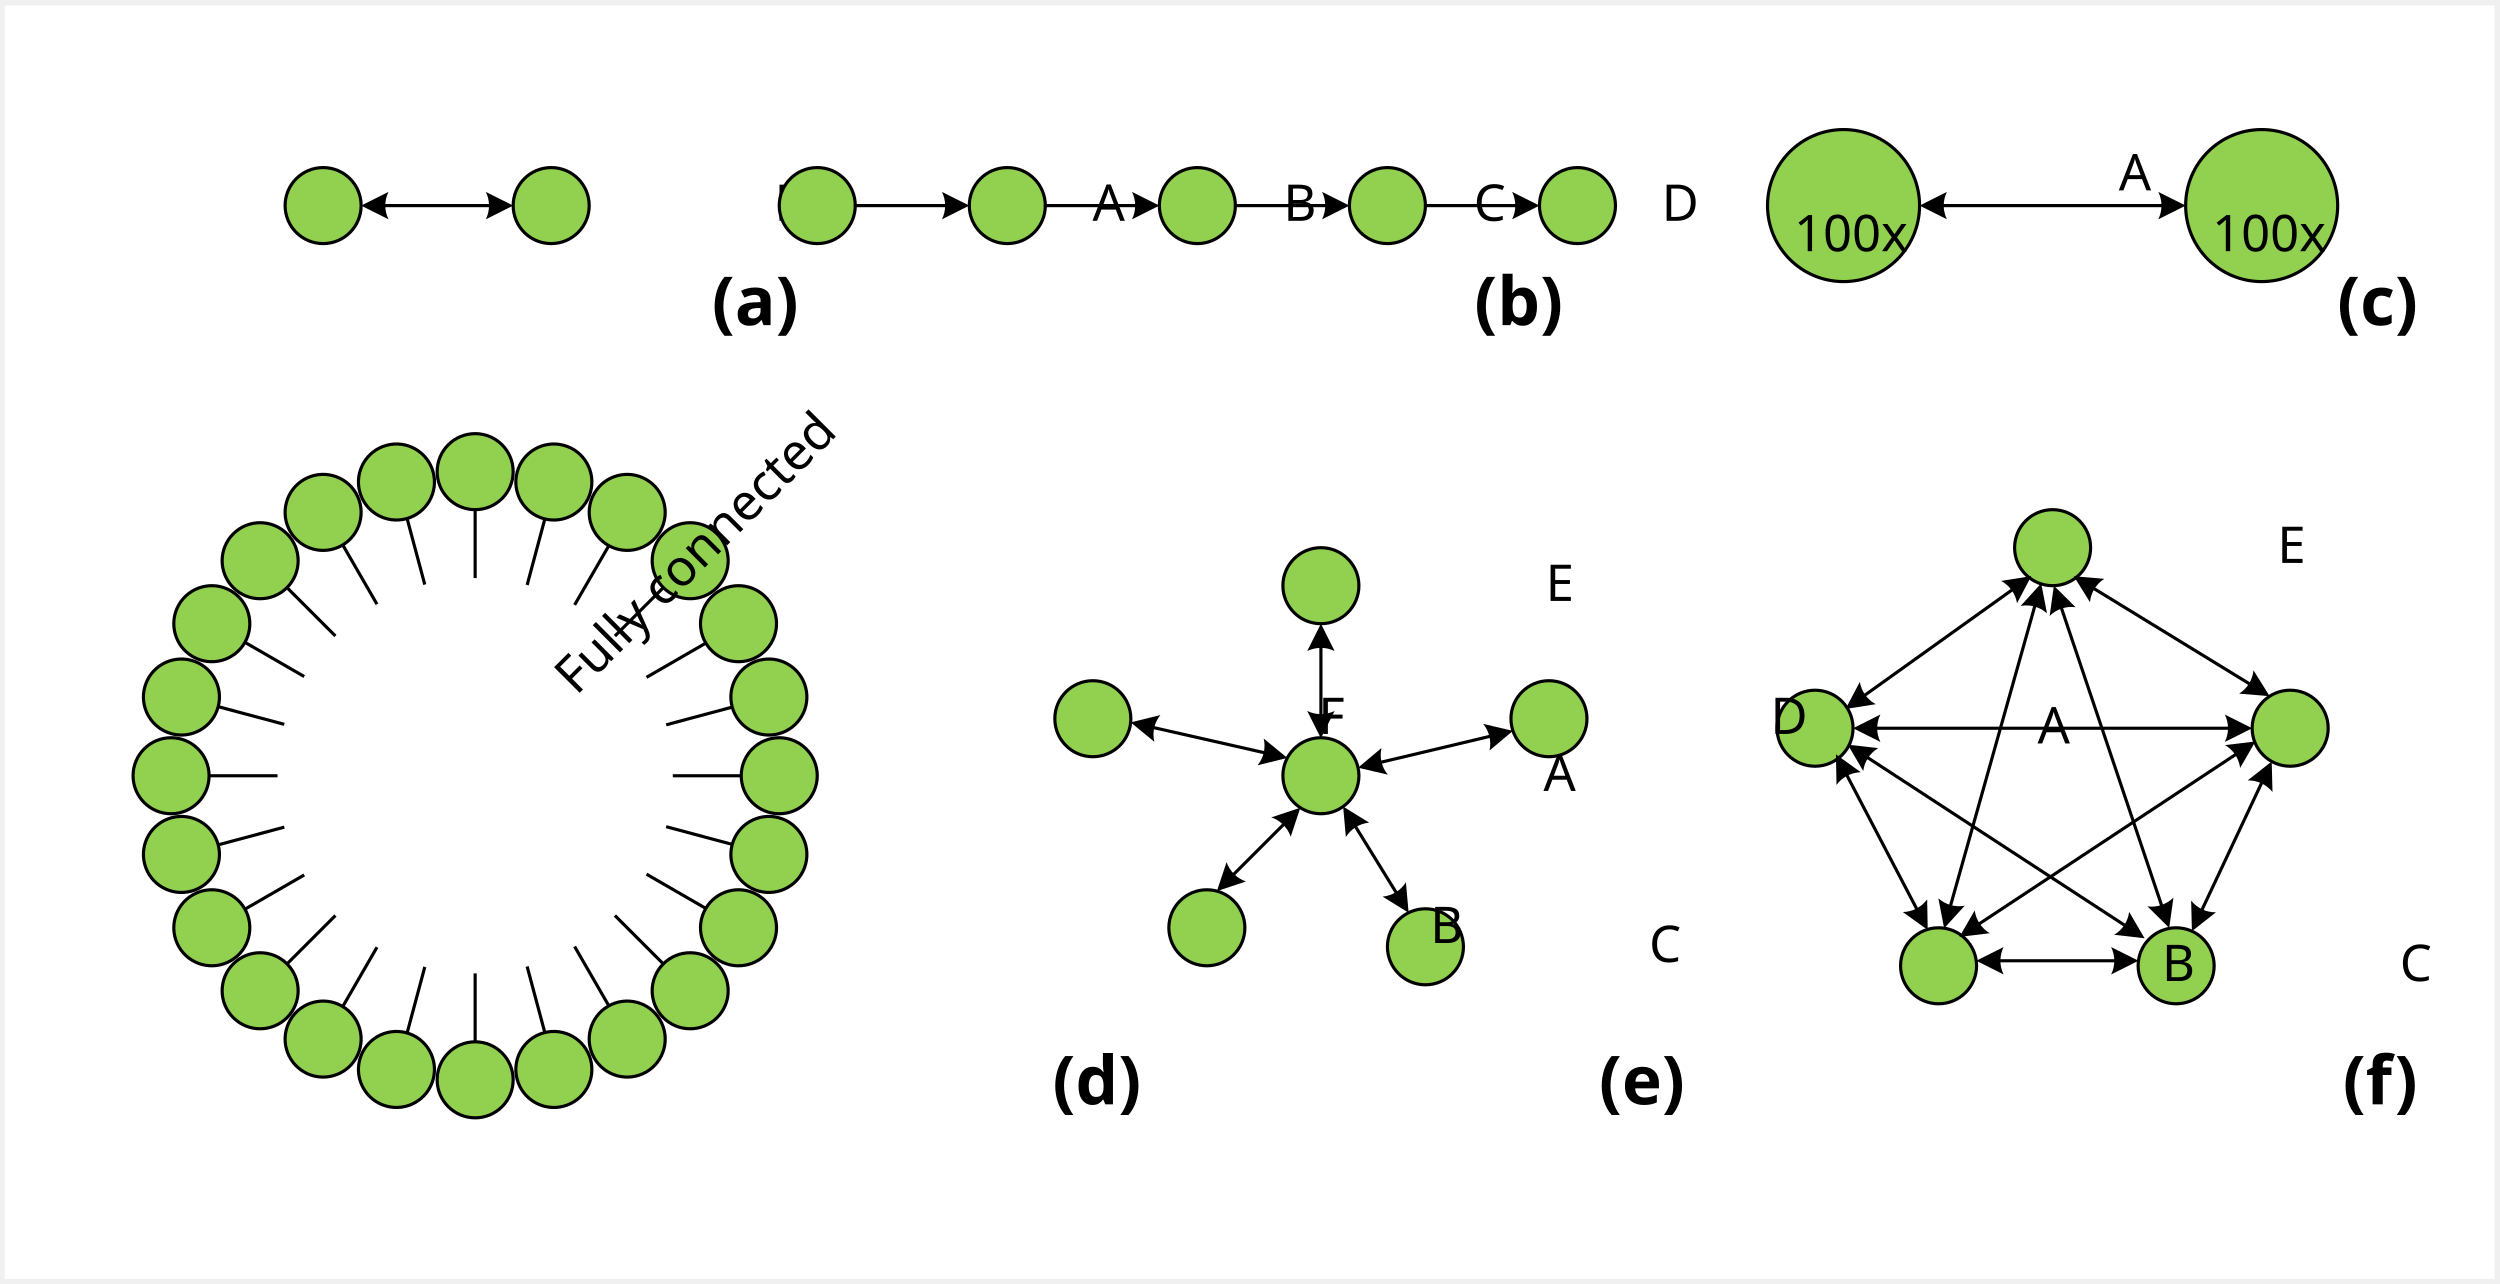
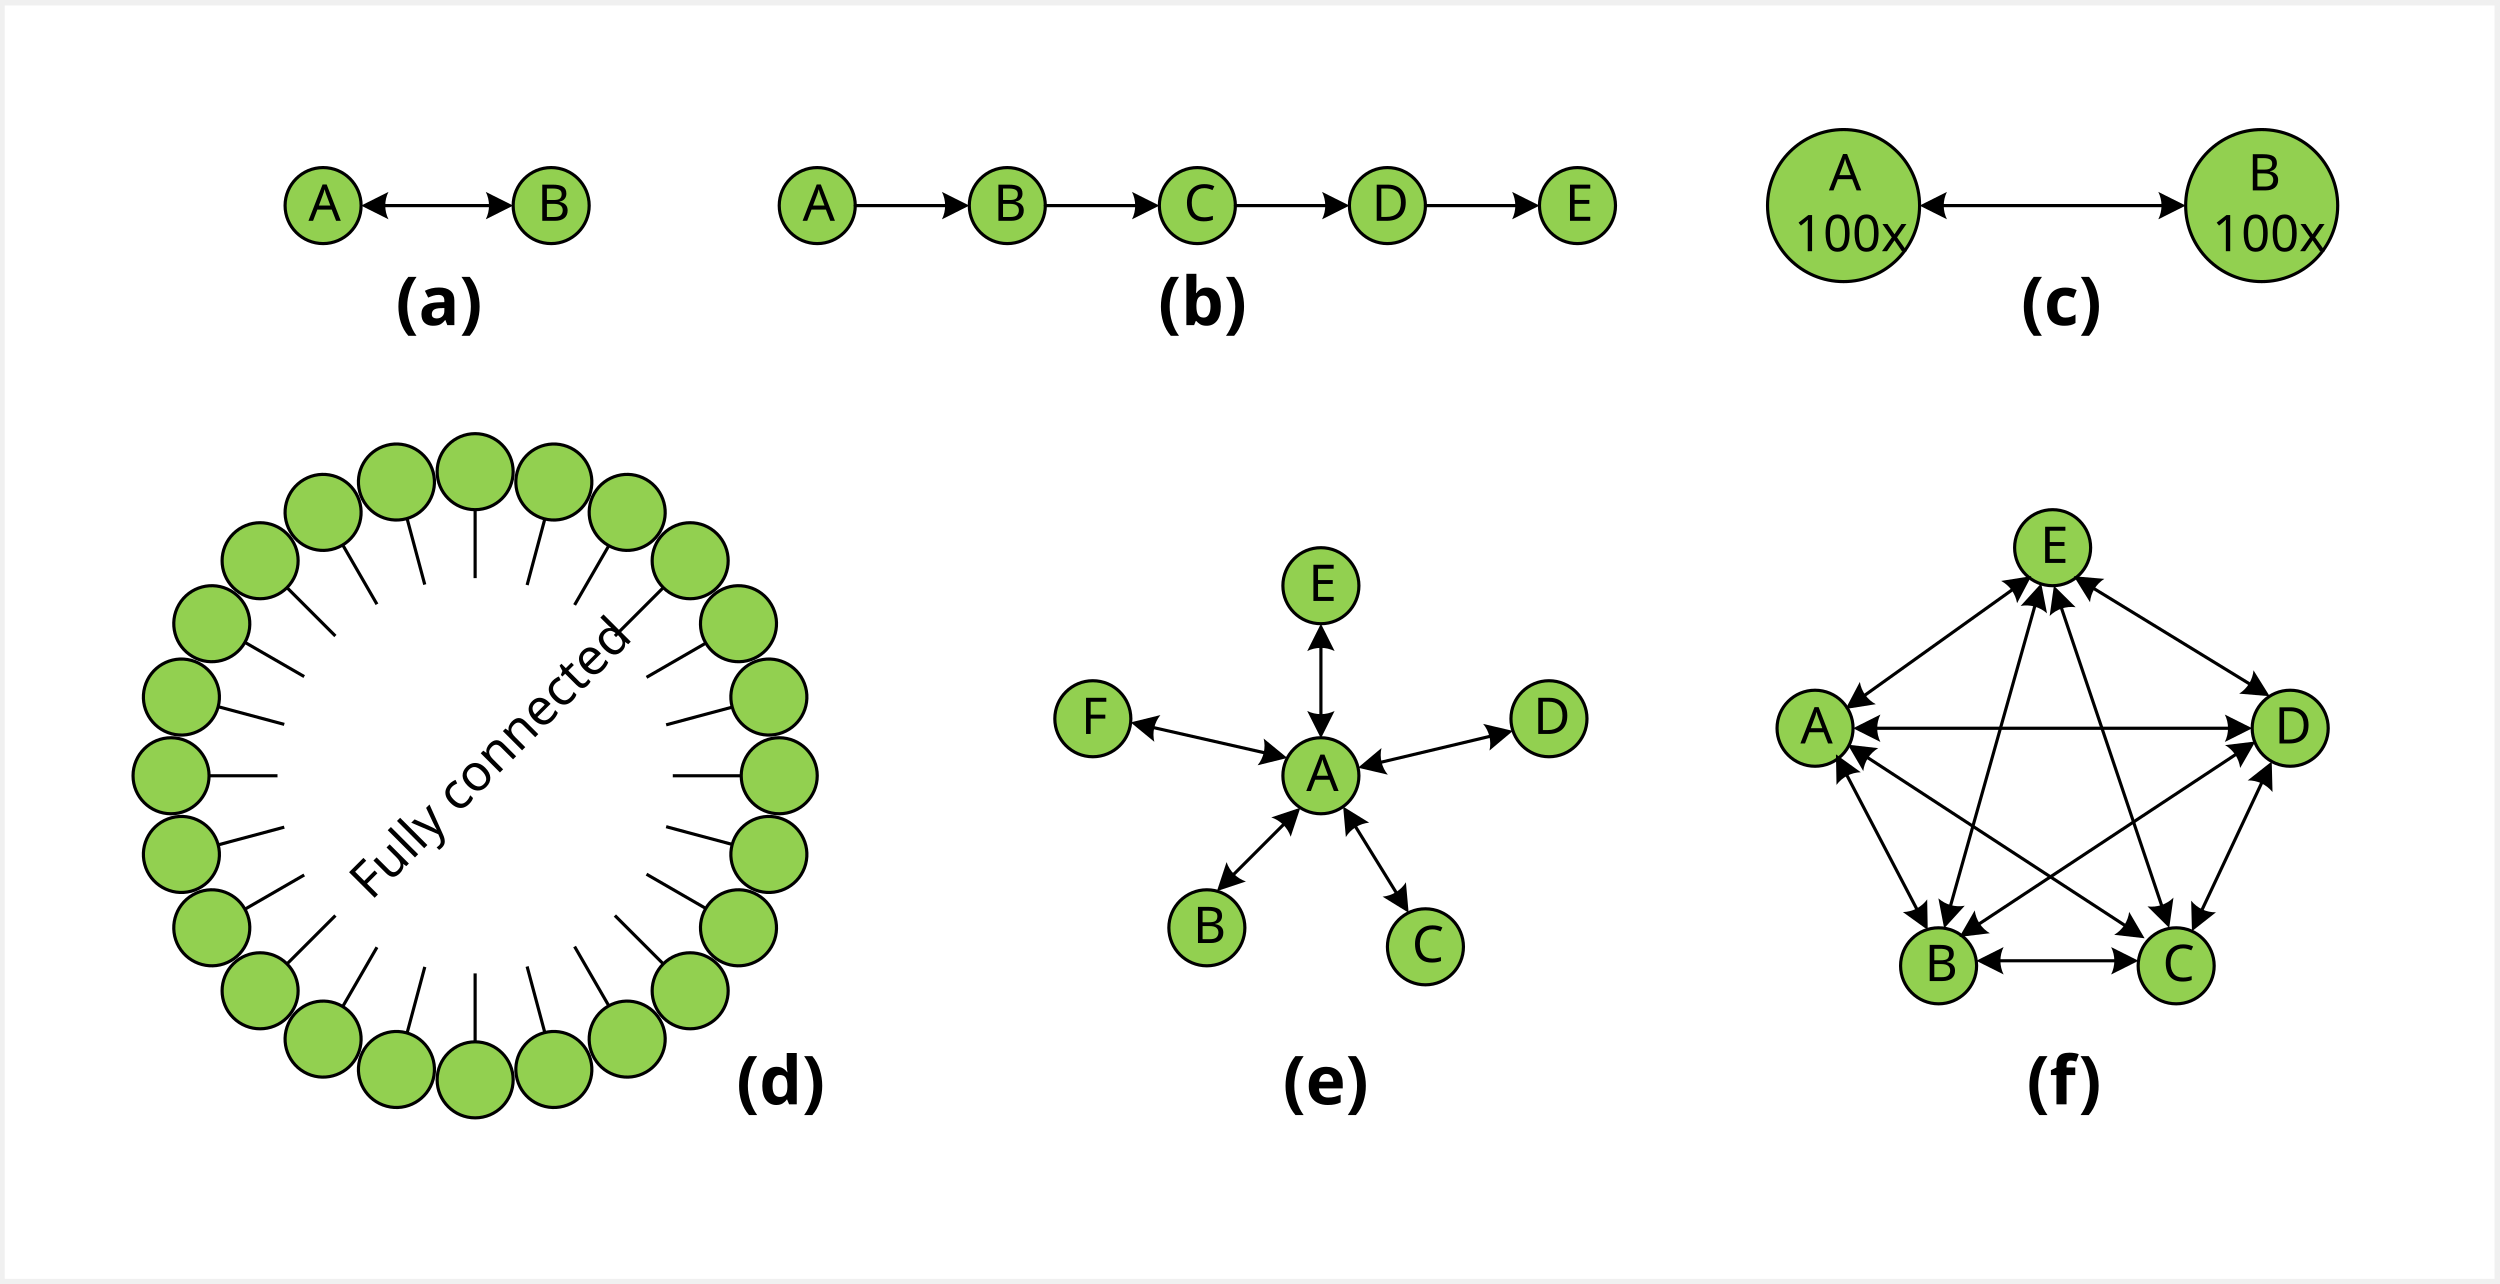
- <svg xmlns="http://www.w3.org/2000/svg" xmlns:ns1="http://schemas.microsoft.com/visio/2003/SVGExtensions/" xmlns:xlink="http://www.w3.org/1999/xlink" width="8.221in" height="4.221in" viewBox="0 0 591.926 303.926" xml:space="preserve" color-interpolation-filters="sRGB" class="st11">
-   <ns1:documentProperties ns1:langID="1033" ns1:viewMarkup="false">
-     <ns1:userDefs>
-       <ns1:ud ns1:nameU="msvNoAutoConnect" ns1:val="VT0(1):26" />
-     </ns1:userDefs>
-   </ns1:documentProperties>
-   <style type="text/css">
- 	
- 		.st1 {fill:#ffffff;stroke:none;stroke-linecap:round;stroke-linejoin:round;stroke-width:0.75}
- 		.st2 {fill:#92d050;stroke:#000000;stroke-linecap:round;stroke-linejoin:round;stroke-width:0.75}
- 		.st3 {fill:#000000;font-family:Calibri;font-size:1em}
- 		.st4 {marker-end:url(#mrkr5-26);marker-start:url(#mrkr5-24);stroke:#000000;stroke-linecap:round;stroke-linejoin:round;stroke-width:0.75}
- 		.st5 {fill:#000000;fill-opacity:1;stroke:#000000;stroke-opacity:1;stroke-width:0.229}
- 		.st6 {stroke:#000000;stroke-linecap:round;stroke-linejoin:round;stroke-width:0.75}
- 		.st7 {fill:none;stroke:none;stroke-linecap:round;stroke-linejoin:round;stroke-width:0.75}
- 		.st8 {marker-end:url(#mrkr5-26);stroke:#000000;stroke-linecap:round;stroke-linejoin:round;stroke-width:0.75}
- 		.st9 {font-size:1em}
- 		.st10 {fill:#000000;font-family:Calibri;font-size:1.333em;font-weight:bold}
- 		.st11 {fill:none;fill-rule:evenodd;font-size:12px;overflow:visible;stroke-linecap:square;stroke-miterlimit:3}
- 	
- 	</style>
+ <svg xmlns="http://www.w3.org/2000/svg" xmlns:xlink="http://www.w3.org/1999/xlink" width="789.235" height="405.235" class="st11" color-interpolation-filters="sRGB" viewBox="0 0 591.926 303.926" xml:space="preserve">
+   <style type="text/css">.st1,.st2{fill:#fff;stroke:none;stroke-linecap:round;stroke-linejoin:round;stroke-width:.75}.st2{fill:#92d050;stroke:#000}.st3{fill:#000;font-family:Calibri;font-size:1em}.st4{marker-end:url(#mrkr5-26);marker-start:url(#mrkr5-24);stroke:#000;stroke-linecap:round;stroke-linejoin:round;stroke-width:.75}.st5{fill:#000;fill-opacity:1;stroke-opacity:1;stroke-width:.229}.st5,.st6{stroke:#000}.st6,.st7,.st8{stroke-linecap:round;stroke-linejoin:round;stroke-width:.75}.st7{fill:none;stroke:none}.st8{marker-end:url(#mrkr5-26);stroke:#000}.st9{font-size:1em}.st10{fill:#000;font-family:Calibri;font-size:1.333em;font-weight:700}.st11{fill:none;fill-rule:evenodd;font-size:12px;overflow:visible;stroke-linecap:square;stroke-miterlimit:3}</style>
  <defs id="Markers">
    <g id="lend5">
-       <path d="M 2 1 L 0 0 L 1.981 -0.993 C 1.672 -0.365 1.673 0.373 1.985 1 " style="stroke:none" />
-     </g>
-     <marker id="mrkr5-24" class="st5" ns1:arrowType="5" ns1:arrowSize="2" ns1:setback="7.15" refX="7.15" orient="auto" markerUnits="strokeWidth" overflow="visible">
-       <use xlink:href="#lend5" transform="scale(4.36) " />
+       <path d="M 2 1 L 0 0 L 1.981 -0.993 C 1.672 -0.365 1.673 0.373 1.985 1" style="stroke:none" />
+     </g>
+     <marker id="mrkr5-24" class="st5" markerUnits="strokeWidth" orient="auto" overflow="visible" refX="7.15">
+       <use transform="scale(4.36)" xlink:href="#lend5" />
    </marker>
-     <marker id="mrkr5-26" class="st5" ns1:arrowType="5" ns1:arrowSize="2" ns1:setback="7.63" refX="-7.63" orient="auto" markerUnits="strokeWidth" overflow="visible">
-       <use xlink:href="#lend5" transform="scale(-4.36,-4.36) " />
+     <marker id="mrkr5-26" class="st5" markerUnits="strokeWidth" orient="auto" overflow="visible" refX="-7.63">
+       <use transform="scale(-4.36,-4.36)" xlink:href="#lend5" />
    </marker>
  </defs>
-   <g ns1:mID="0" ns1:index="1" ns1:groupContext="foregroundPage">
-     <ns1:pageProperties ns1:drawingScale="1" ns1:pageScale="1" ns1:drawingUnits="19" ns1:shadowOffsetX="9" ns1:shadowOffsetY="-9" />
-     <g id="shape141-1" ns1:mID="141" ns1:groupContext="shape" transform="translate(1.125,-1.125)">
-       <rect x="0" y="2.426" width="589.5" height="301.5" class="st1" />
-     </g>
-     <g id="shape5-3" ns1:mID="5" ns1:groupContext="shape" transform="translate(420.75,-122.5)">
-       <ns1:textBlock ns1:margins="rect(4,4,4,4)" />
-       <ns1:textRect cx="9" cy="294.926" width="18" height="18" />
-       <ellipse cx="9" cy="294.926" rx="9" ry="9" class="st2" />
-       <text x="5.53" y="298.53" class="st3" ns1:langID="1033">
-         <ns1:paragraph ns1:horizAlign="1" />
-         <ns1:tabList />A</text>
-     </g>
-     <g id="shape6-6" ns1:mID="6" ns1:groupContext="shape" transform="translate(477,-165.25)">
-       <ns1:textBlock ns1:margins="rect(4,4,4,4)" />
-       <ns1:textRect cx="9" cy="294.926" width="18" height="18" />
-       <ellipse cx="9" cy="294.926" rx="9" ry="9" class="st2" />
-       <text x="6.07" y="298.53" class="st3" ns1:langID="1033">
-         <ns1:paragraph ns1:horizAlign="1" />
-         <ns1:tabList />E</text>
-     </g>
-     <g id="shape7-9" ns1:mID="7" ns1:groupContext="shape" transform="translate(533.25,-122.5)">
-       <ns1:textBlock ns1:margins="rect(4,4,4,4)" />
-       <ns1:textRect cx="9" cy="294.926" width="18" height="18" />
-       <ellipse cx="9" cy="294.926" rx="9" ry="9" class="st2" />
-       <text x="5.31" y="298.53" class="st3" ns1:langID="1033">
-         <ns1:paragraph ns1:horizAlign="1" />
-         <ns1:tabList />D</text>
-     </g>
-     <g id="shape8-12" ns1:mID="8" ns1:groupContext="shape" transform="translate(506.25,-66.25)">
-       <ns1:textBlock ns1:margins="rect(4,4,4,4)" />
-       <ns1:textRect cx="9" cy="294.926" width="18" height="18" />
-       <ellipse cx="9" cy="294.926" rx="9" ry="9" class="st2" />
-       <text x="5.8" y="298.53" class="st3" ns1:langID="1033">
-         <ns1:paragraph ns1:horizAlign="1" />
-         <ns1:tabList />C</text>
-     </g>
-     <g id="shape9-15" ns1:mID="9" ns1:groupContext="shape" transform="translate(450,-66.25)">
-       <ns1:textBlock ns1:margins="rect(4,4,4,4)" />
-       <ns1:textRect cx="9" cy="294.926" width="18" height="18" />
-       <ellipse cx="9" cy="294.926" rx="9" ry="9" class="st2" />
-       <text x="5.74" y="298.53" class="st3" ns1:langID="1033">
-         <ns1:paragraph ns1:horizAlign="1" />
-         <ns1:tabList />B</text>
-     </g>
-     <g id="shape10-18" ns1:mID="10" ns1:groupContext="shape" transform="translate(438.75,-131.5)">
+   <g>
+     <g id="shape141-1" transform="translate(1.125,-1.125)">
+       <rect width="589.5" height="301.5" x="0" y="2.426" class="st1" />
+     </g>
+     <g id="shape5-3" transform="translate(420.75,-122.5)">
+       <ellipse cx="9" cy="294.926" class="st2" rx="9" ry="9" />
+       <text x="5.53" y="298.53" class="st3">A</text>
+     </g>
+     <g id="shape6-6" transform="translate(477,-165.25)">
+       <ellipse cx="9" cy="294.926" class="st2" rx="9" ry="9" />
+       <text x="6.07" y="298.53" class="st3">E</text>
+     </g>
+     <g id="shape7-9" transform="translate(533.25,-122.5)">
+       <ellipse cx="9" cy="294.926" class="st2" rx="9" ry="9" />
+       <text x="5.31" y="298.53" class="st3">D</text>
+     </g>
+     <g id="shape8-12" transform="translate(506.25,-66.25)">
+       <ellipse cx="9" cy="294.926" class="st2" rx="9" ry="9" />
+       <text x="5.8" y="298.53" class="st3">C</text>
+     </g>
+     <g id="shape9-15" transform="translate(450,-66.25)">
+       <ellipse cx="9" cy="294.926" class="st2" rx="9" ry="9" />
+       <text x="5.74" y="298.53" class="st3">B</text>
+     </g>
+     <g id="shape10-18" transform="translate(438.75,-131.5)">
      <path d="M5.36 303.93 L5.72 303.93 L88.78 303.93" class="st4" />
    </g>
-     <g id="shape11-27" ns1:mID="11" ns1:groupContext="shape" transform="translate(260.171,-79.3416) rotate(-35.5728)">
+     <g id="shape11-27" transform="translate(260.171,-79.3416) rotate(-35.5728)">
      <path d="M5.36 303.93 L5.72 303.93 L48.35 303.93" class="st4" />
    </g>
-     <g id="shape12-34" ns1:mID="12" ns1:groupContext="shape" transform="translate(704.073,37.8541) rotate(62.411)">
+     <g id="shape12-34" transform="translate(704.073,37.8541) rotate(62.411)">
      <path d="M5.36 303.93 L5.72 303.93 L41.19 303.93" class="st4" />
    </g>
-     <g id="shape14-41" ns1:mID="14" ns1:groupContext="shape" transform="translate(603.566,-78.2356) rotate(33.1173)">
+     <g id="shape14-41" transform="translate(603.566,-78.2356) rotate(33.1173)">
      <path d="M5.36 303.93 L5.72 303.93 L78.17 303.93" class="st4" />
    </g>
-     <g id="shape15-48" ns1:mID="15" ns1:groupContext="shape" transform="translate(467.92,-76.4473)">
+     <g id="shape15-48" transform="translate(467.92,-76.4473)">
      <path d="M5.36 303.93 L5.72 303.93 L32.69 303.93" class="st4" />
    </g>
-     <g id="shape16-55" ns1:mID="16" ns1:groupContext="shape" transform="translate(243.924,91.2109) rotate(-64.8268)">
+     <g id="shape16-55" transform="translate(243.924,91.2109) rotate(-64.8268)">
      <path d="M5.36 303.93 L5.72 303.93 L38.69 303.93" class="st4" />
    </g>
-     <g id="shape17-62" ns1:mID="17" ns1:groupContext="shape" transform="translate(378.631,424.015) rotate(-148.509)">
+     <g id="shape17-62" transform="translate(378.631,424.015) rotate(-148.509)">
      <path d="M5.36 303.93 L5.72 303.93 L48.66 303.93" class="st4" />
    </g>
-     <g id="shape18-69" ns1:mID="18" ns1:groupContext="shape" transform="translate(774.322,41.6225) rotate(71.3788)">
+     <g id="shape18-69" transform="translate(774.322,41.6225) rotate(71.3788)">
      <path d="M5.36 303.93 L5.72 303.93 L79.79 303.93" class="st4" />
    </g>
-     <g id="shape19-76" ns1:mID="19" ns1:groupContext="shape" transform="translate(701.501,429.175) rotate(146.56)">
+     <g id="shape19-76" transform="translate(701.501,429.175) rotate(146.56)">
      <path d="M5.36 303.93 L5.72 303.93 L78.25 303.93" class="st4" />
    </g>
-     <g id="shape20-83" ns1:mID="20" ns1:groupContext="shape" transform="translate(775.875,220.41) rotate(105.71)">
+     <g id="shape20-83" transform="translate(775.875,220.41) rotate(105.71)">
      <path d="M5.36 303.93 L5.72 303.93 L79.14 303.93" class="st4" />
    </g>
-     <g id="shape31-90" ns1:mID="31" ns1:groupContext="shape" transform="translate(249.75,-124.75)">
-       <ns1:textBlock ns1:margins="rect(4,4,4,4)" />
-       <ns1:textRect cx="9" cy="294.926" width="18" height="18" />
-       <ellipse cx="9" cy="294.926" rx="9" ry="9" class="st2" />
-       <text x="6.24" y="298.53" class="st3" ns1:langID="1033">
-         <ns1:paragraph ns1:horizAlign="1" />
-         <ns1:tabList />F</text>
-     </g>
-     <g id="shape32-93" ns1:mID="32" ns1:groupContext="shape" transform="translate(303.75,-156.25)">
-       <ns1:textBlock ns1:margins="rect(4,4,4,4)" />
-       <ns1:textRect cx="9" cy="294.926" width="18" height="18" />
-       <ellipse cx="9" cy="294.926" rx="9" ry="9" class="st2" />
-       <text x="6.07" y="298.53" class="st3" ns1:langID="1033">
-         <ns1:paragraph ns1:horizAlign="1" />
-         <ns1:tabList />E</text>
-     </g>
-     <g id="shape33-96" ns1:mID="33" ns1:groupContext="shape" transform="translate(357.75,-124.75)">
-       <ns1:textBlock ns1:margins="rect(4,4,4,4)" />
-       <ns1:textRect cx="9" cy="294.926" width="18" height="18" />
-       <ellipse cx="9" cy="294.926" rx="9" ry="9" class="st2" />
-       <text x="5.31" y="298.53" class="st3" ns1:langID="1033">
-         <ns1:paragraph ns1:horizAlign="1" />
-         <ns1:tabList />D</text>
-     </g>
-     <g id="shape34-99" ns1:mID="34" ns1:groupContext="shape" transform="translate(328.5,-70.75)">
-       <ns1:textBlock ns1:margins="rect(4,4,4,4)" />
-       <ns1:textRect cx="9" cy="294.926" width="18" height="18" />
-       <ellipse cx="9" cy="294.926" rx="9" ry="9" class="st2" />
-       <text x="5.8" y="298.53" class="st3" ns1:langID="1033">
-         <ns1:paragraph ns1:horizAlign="1" />
-         <ns1:tabList />C</text>
-     </g>
-     <g id="shape35-102" ns1:mID="35" ns1:groupContext="shape" transform="translate(276.75,-75.25)">
-       <ns1:textBlock ns1:margins="rect(4,4,4,4)" />
-       <ns1:textRect cx="9" cy="294.926" width="18" height="18" />
-       <ellipse cx="9" cy="294.926" rx="9" ry="9" class="st2" />
-       <text x="5.74" y="298.53" class="st3" ns1:langID="1033">
-         <ns1:paragraph ns1:horizAlign="1" />
-         <ns1:tabList />B</text>
-     </g>
-     <g id="shape46-105" ns1:mID="46" ns1:groupContext="shape" transform="translate(303.75,-111.25)">
-       <ns1:textBlock ns1:margins="rect(4,4,4,4)" />
-       <ns1:textRect cx="9" cy="294.926" width="18" height="18" />
-       <ellipse cx="9" cy="294.926" rx="9" ry="9" class="st2" />
-       <text x="5.53" y="298.53" class="st3" ns1:langID="1033">
-         <ns1:paragraph ns1:horizAlign="1" />
-         <ns1:tabList />A</text>
-     </g>
-     <g id="shape47-108" ns1:mID="47" ns1:groupContext="shape" transform="translate(251.265,-113.924) rotate(-13.3701)">
+     <g id="shape31-90" transform="translate(249.75,-124.75)">
+       <ellipse cx="9" cy="294.926" class="st2" rx="9" ry="9" />
+       <text x="6.24" y="298.53" class="st3">F</text>
+     </g>
+     <g id="shape32-93" transform="translate(303.75,-156.25)">
+       <ellipse cx="9" cy="294.926" class="st2" rx="9" ry="9" />
+       <text x="6.07" y="298.53" class="st3">E</text>
+     </g>
+     <g id="shape33-96" transform="translate(357.75,-124.75)">
+       <ellipse cx="9" cy="294.926" class="st2" rx="9" ry="9" />
+       <text x="5.31" y="298.53" class="st3">D</text>
+     </g>
+     <g id="shape34-99" transform="translate(328.5,-70.75)">
+       <ellipse cx="9" cy="294.926" class="st2" rx="9" ry="9" />
+       <text x="5.8" y="298.53" class="st3">C</text>
+     </g>
+     <g id="shape35-102" transform="translate(276.75,-75.25)">
+       <ellipse cx="9" cy="294.926" class="st2" rx="9" ry="9" />
+       <text x="5.74" y="298.53" class="st3">B</text>
+     </g>
+     <g id="shape46-105" transform="translate(303.75,-111.25)">
+       <ellipse cx="9" cy="294.926" class="st2" rx="9" ry="9" />
+       <text x="5.53" y="298.53" class="st3">A</text>
+     </g>
+     <g id="shape47-108" transform="translate(251.265,-113.924) rotate(-13.3701)">
      <path d="M5.36 303.93 L5.72 303.93 L31.97 303.93" class="st4" />
    </g>
-     <g id="shape48-115" ns1:mID="48" ns1:groupContext="shape" transform="translate(8.8237,174.809) rotate(-90)">
+     <g id="shape48-115" transform="translate(8.8237,174.809) rotate(-90)">
      <path d="M5.36 303.93 L5.72 303.93 L21.41 303.93" class="st4" />
    </g>
-     <g id="shape49-122" ns1:mID="49" ns1:groupContext="shape" transform="translate(237.515,475.851) rotate(-167.21)">
+     <g id="shape49-122" transform="translate(237.515,475.851) rotate(-167.21)">
      <path d="M5.36 303.93 L5.72 303.93 L32.31 303.93" class="st4" />
    </g>
-     <g id="shape50-129" ns1:mID="50" ns1:groupContext="shape" transform="translate(522.792,406.155) rotate(135)">
+     <g id="shape50-129" transform="translate(522.792,406.155) rotate(135)">
      <path d="M5.36 303.93 L5.72 303.93 L22.21 303.93" class="st4" />
    </g>
-     <g id="shape51-136" ns1:mID="51" ns1:groupContext="shape" transform="translate(576.694,31.4142) rotate(58.3324)">
+     <g id="shape51-136" transform="translate(576.694,31.4142) rotate(58.3324)">
      <path d="M5.36 303.93 L5.72 303.93 L23.81 303.93" class="st4" />
    </g>
-     <g id="shape125-143" ns1:mID="125" ns1:groupContext="shape" transform="translate(67.5,-246.25)">
-       <ns1:textBlock ns1:margins="rect(4,4,4,4)" />
-       <ns1:textRect cx="9" cy="294.926" width="18" height="18" />
-       <ellipse cx="9" cy="294.926" rx="9" ry="9" class="st2" />
-       <text x="5.53" y="298.53" class="st3" ns1:langID="1033">
-         <ns1:paragraph ns1:horizAlign="1" />
-         <ns1:tabList />A</text>
-     </g>
-     <g id="shape126-146" ns1:mID="126" ns1:groupContext="shape" transform="translate(121.5,-246.25)">
-       <ns1:textBlock ns1:margins="rect(4,4,4,4)" />
-       <ns1:textRect cx="9" cy="294.926" width="18" height="18" />
-       <ellipse cx="9" cy="294.926" rx="9" ry="9" class="st2" />
-       <text x="5.74" y="298.53" class="st3" ns1:langID="1033">
-         <ns1:paragraph ns1:horizAlign="1" />
-         <ns1:tabList />B</text>
-     </g>
-     <g id="shape127-149" ns1:mID="127" ns1:groupContext="shape" transform="translate(85.5,-255.25)">
+     <g id="shape125-143" transform="translate(67.5,-246.25)">
+       <ellipse cx="9" cy="294.926" class="st2" rx="9" ry="9" />
+       <text x="5.53" y="298.53" class="st3">A</text>
+     </g>
+     <g id="shape126-146" transform="translate(121.5,-246.25)">
+       <ellipse cx="9" cy="294.926" class="st2" rx="9" ry="9" />
+       <text x="5.74" y="298.53" class="st3">B</text>
+     </g>
+     <g id="shape127-149" transform="translate(85.5,-255.25)">
      <path d="M5.36 303.93 L5.72 303.93 L30.28 303.93" class="st4" />
    </g>
-     <g id="group128-156" transform="translate(31.5,-39.25)" ns1:mID="128" ns1:groupContext="group">
-       <g id="group123-157" transform="translate(9,-9)" ns1:mID="123" ns1:groupContext="group">
-         <g id="group108-158" ns1:mID="108" ns1:groupContext="group">
-           <g id="group104-159" ns1:mID="104" ns1:groupContext="group">
-             <g id="shape102-160" ns1:mID="102" ns1:groupContext="shape" transform="translate(375.926,159.926) rotate(90)">
-               <path d="M0 303.93 L144 303.93" class="st6" />
-             </g>
-             <g id="shape103-163" ns1:mID="103" ns1:groupContext="shape" transform="translate(0,-72)">
-               <path d="M0 303.93 L144 303.93" class="st6" />
-             </g>
-           </g>
-           <g id="group105-166" transform="translate(-142.908,118.841) rotate(-45)" ns1:mID="105" ns1:groupContext="group">
-             <g id="shape106-167" ns1:mID="106" ns1:groupContext="shape" transform="translate(375.926,159.926) rotate(90)">
-               <path d="M0 303.93 L144 303.93" class="st6" />
-             </g>
-             <g id="shape107-170" ns1:mID="107" ns1:groupContext="shape" transform="translate(0,-72)">
-               <path d="M0 303.93 L144 303.93" class="st6" />
-             </g>
-           </g>
-         </g>
-         <g id="group109-173" transform="translate(-106.114,67.0722) rotate(-30)" ns1:mID="109" ns1:groupContext="group">
-           <g id="group110-174" ns1:mID="110" ns1:groupContext="group">
-             <g id="shape111-175" ns1:mID="111" ns1:groupContext="shape" transform="translate(375.926,159.926) rotate(90)">
-               <path d="M0 303.93 L144 303.93" class="st6" />
-             </g>
-             <g id="shape112-178" ns1:mID="112" ns1:groupContext="shape" transform="translate(0,-72)">
-               <path d="M0 303.93 L144 303.93" class="st6" />
-             </g>
-           </g>
-           <g id="group113-181" transform="translate(-142.908,118.841) rotate(-45)" ns1:mID="113" ns1:groupContext="group">
-             <g id="shape114-182" ns1:mID="114" ns1:groupContext="shape" transform="translate(375.926,159.926) rotate(90)">
-               <path d="M0 303.93 L144 303.93" class="st6" />
-             </g>
-             <g id="shape115-185" ns1:mID="115" ns1:groupContext="shape" transform="translate(0,-72)">
-               <path d="M0 303.93 L144 303.93" class="st6" />
-             </g>
-           </g>
-         </g>
-         <g id="group116-188" transform="translate(125.813,-4.92777) rotate(30)" ns1:mID="116" ns1:groupContext="group">
-           <g id="group117-189" ns1:mID="117" ns1:groupContext="group">
-             <g id="shape118-190" ns1:mID="118" ns1:groupContext="shape" transform="translate(375.926,159.926) rotate(90)">
-               <path d="M0 303.93 L144 303.93" class="st6" />
-             </g>
-             <g id="shape119-193" ns1:mID="119" ns1:groupContext="shape" transform="translate(0,-72)">
-               <path d="M0 303.93 L144 303.93" class="st6" />
-             </g>
-           </g>
-           <g id="group120-196" transform="translate(-142.908,118.841) rotate(-45)" ns1:mID="120" ns1:groupContext="group">
-             <g id="shape121-197" ns1:mID="121" ns1:groupContext="shape" transform="translate(375.926,159.926) rotate(90)">
-               <path d="M0 303.93 L144 303.93" class="st6" />
-             </g>
-             <g id="shape122-200" ns1:mID="122" ns1:groupContext="shape" transform="translate(0,-72)">
-               <path d="M0 303.93 L144 303.93" class="st6" />
-             </g>
-           </g>
-         </g>
-       </g>
-       <g id="group74-203" ns1:mID="74" ns1:groupContext="group">
-         <g id="group59-204" ns1:mID="59" ns1:groupContext="group">
-           <g id="group54-205" transform="translate(0,-72)" ns1:mID="54" ns1:groupContext="group">
-             <g id="shape52-206" ns1:mID="52" ns1:groupContext="shape">
-               <ellipse cx="9" cy="294.926" rx="9" ry="9" class="st2" />
-             </g>
-             <g id="shape53-208" ns1:mID="53" ns1:groupContext="shape" transform="translate(144,0)">
-               <ellipse cx="9" cy="294.926" rx="9" ry="9" class="st2" />
-             </g>
-           </g>
-           <g id="group55-210" transform="translate(-213.926,303.926) rotate(-90)" ns1:mID="55" ns1:groupContext="group">
-             <g id="shape56-211" ns1:mID="56" ns1:groupContext="shape">
-               <ellipse cx="9" cy="294.926" rx="9" ry="9" class="st2" />
-             </g>
-             <g id="shape57-213" ns1:mID="57" ns1:groupContext="shape" transform="translate(144,0)">
-               <ellipse cx="9" cy="294.926" rx="9" ry="9" class="st2" />
-             </g>
-           </g>
-         </g>
-         <g id="group60-215" transform="translate(-100.611,70.3665) rotate(-30)" ns1:mID="60" ns1:groupContext="group">
-           <g id="group61-216" transform="translate(0,-72)" ns1:mID="61" ns1:groupContext="group">
-             <g id="shape62-217" ns1:mID="62" ns1:groupContext="shape">
-               <ellipse cx="9" cy="294.926" rx="9" ry="9" class="st2" />
-             </g>
-             <g id="shape63-219" ns1:mID="63" ns1:groupContext="shape" transform="translate(144,0)">
-               <ellipse cx="9" cy="294.926" rx="9" ry="9" class="st2" />
-             </g>
-           </g>
-           <g id="group64-221" transform="translate(-213.926,303.926) rotate(-90)" ns1:mID="64" ns1:groupContext="group">
-             <g id="shape65-222" ns1:mID="65" ns1:groupContext="shape">
-               <ellipse cx="9" cy="294.926" rx="9" ry="9" class="st2" />
-             </g>
-             <g id="shape66-224" ns1:mID="66" ns1:groupContext="shape" transform="translate(144,0)">
-               <ellipse cx="9" cy="294.926" rx="9" ry="9" class="st2" />
-             </g>
-           </g>
-         </g>
-         <g id="group67-226" transform="translate(122.315,-10.6335) rotate(30)" ns1:mID="67" ns1:groupContext="group">
-           <g id="group68-227" transform="translate(0,-72)" ns1:mID="68" ns1:groupContext="group">
-             <g id="shape69-228" ns1:mID="69" ns1:groupContext="shape">
-               <ellipse cx="9" cy="294.926" rx="9" ry="9" class="st2" />
-             </g>
-             <g id="shape70-230" ns1:mID="70" ns1:groupContext="shape" transform="translate(144,0)">
-               <ellipse cx="9" cy="294.926" rx="9" ry="9" class="st2" />
-             </g>
-           </g>
-           <g id="group71-232" transform="translate(-213.926,303.926) rotate(-90)" ns1:mID="71" ns1:groupContext="group">
-             <g id="shape72-233" ns1:mID="72" ns1:groupContext="shape">
-               <ellipse cx="9" cy="294.926" rx="9" ry="9" class="st2" />
-             </g>
-             <g id="shape73-235" ns1:mID="73" ns1:groupContext="shape" transform="translate(144,0)">
-               <ellipse cx="9" cy="294.926" rx="9" ry="9" class="st2" />
-             </g>
-           </g>
-         </g>
-       </g>
-       <g id="group75-237" transform="translate(-54.9376,28.5604) rotate(-15)" ns1:mID="75" ns1:groupContext="group">
-         <g id="group76-238" ns1:mID="76" ns1:groupContext="group">
-           <g id="group77-239" transform="translate(0,-72)" ns1:mID="77" ns1:groupContext="group">
-             <g id="shape78-240" ns1:mID="78" ns1:groupContext="shape">
-               <ellipse cx="9" cy="294.926" rx="9" ry="9" class="st2" />
-             </g>
-             <g id="shape79-242" ns1:mID="79" ns1:groupContext="shape" transform="translate(144,0)">
-               <ellipse cx="9" cy="294.926" rx="9" ry="9" class="st2" />
-             </g>
-           </g>
-           <g id="group80-244" transform="translate(-213.926,303.926) rotate(-90)" ns1:mID="80" ns1:groupContext="group">
-             <g id="shape81-245" ns1:mID="81" ns1:groupContext="shape">
-               <ellipse cx="9" cy="294.926" rx="9" ry="9" class="st2" />
-             </g>
-             <g id="shape82-247" ns1:mID="82" ns1:groupContext="shape" transform="translate(144,0)">
-               <ellipse cx="9" cy="294.926" rx="9" ry="9" class="st2" />
-             </g>
-           </g>
-         </g>
-         <g id="group83-249" transform="translate(-100.611,70.3665) rotate(-30)" ns1:mID="83" ns1:groupContext="group">
-           <g id="group84-250" transform="translate(0,-72)" ns1:mID="84" ns1:groupContext="group">
-             <g id="shape85-251" ns1:mID="85" ns1:groupContext="shape">
-               <ellipse cx="9" cy="294.926" rx="9" ry="9" class="st2" />
-             </g>
-             <g id="shape86-253" ns1:mID="86" ns1:groupContext="shape" transform="translate(144,0)">
-               <ellipse cx="9" cy="294.926" rx="9" ry="9" class="st2" />
-             </g>
-           </g>
-           <g id="group87-255" transform="translate(-213.926,303.926) rotate(-90)" ns1:mID="87" ns1:groupContext="group">
-             <g id="shape88-256" ns1:mID="88" ns1:groupContext="shape">
-               <ellipse cx="9" cy="294.926" rx="9" ry="9" class="st2" />
-             </g>
-             <g id="shape89-258" ns1:mID="89" ns1:groupContext="shape" transform="translate(144,0)">
-               <ellipse cx="9" cy="294.926" rx="9" ry="9" class="st2" />
-             </g>
-           </g>
-         </g>
-         <g id="group90-260" transform="translate(122.315,-10.6335) rotate(30)" ns1:mID="90" ns1:groupContext="group">
-           <g id="group91-261" transform="translate(0,-72)" ns1:mID="91" ns1:groupContext="group">
-             <g id="shape92-262" ns1:mID="92" ns1:groupContext="shape">
-               <ellipse cx="9" cy="294.926" rx="9" ry="9" class="st2" />
-             </g>
-             <g id="shape93-264" ns1:mID="93" ns1:groupContext="shape" transform="translate(144,0)">
-               <ellipse cx="9" cy="294.926" rx="9" ry="9" class="st2" />
-             </g>
-           </g>
-           <g id="group94-266" transform="translate(-213.926,303.926) rotate(-90)" ns1:mID="94" ns1:groupContext="group">
-             <g id="shape95-267" ns1:mID="95" ns1:groupContext="shape">
-               <ellipse cx="9" cy="294.926" rx="9" ry="9" class="st2" />
-             </g>
-             <g id="shape96-269" ns1:mID="96" ns1:groupContext="shape" transform="translate(144,0)">
-               <ellipse cx="9" cy="294.926" rx="9" ry="9" class="st2" />
-             </g>
-           </g>
-         </g>
-       </g>
-       <g id="shape124-271" ns1:mID="124" ns1:groupContext="shape" transform="translate(34.2,-34.2)">
-         <ellipse cx="46.8" cy="257.126" rx="46.8" ry="46.8" class="st1" />
-       </g>
-       <g id="shape97-273" ns1:mID="97" ns1:groupContext="shape" transform="translate(-180.577,68.8291) rotate(-45)">
-         <ns1:textBlock ns1:margins="rect(4,4,4,4)" />
-         <ns1:textRect cx="76" cy="293.926" width="152" height="20" />
-         <rect x="0" y="283.926" width="152" height="20" class="st7" />
-         <text x="37.59" y="297.53" class="st3" ns1:langID="1033">
-           <ns1:paragraph ns1:horizAlign="1" />
-           <ns1:tabList />Fully connected</text>
-       </g>
-     </g>
-     <g id="group132-276" transform="translate(184.5,-246.25)" ns1:mID="132" ns1:groupContext="group">
-       <g id="shape21-277" ns1:mID="21" ns1:groupContext="shape">
-         <ns1:textBlock ns1:margins="rect(4,4,4,4)" />
-         <ns1:textRect cx="9" cy="294.926" width="18" height="18" />
-         <ellipse cx="9" cy="294.926" rx="9" ry="9" class="st2" />
-         <text x="5.53" y="298.53" class="st3" ns1:langID="1033">
-           <ns1:paragraph ns1:horizAlign="1" />
-           <ns1:tabList />A</text>
-       </g>
-       <g id="shape22-280" ns1:mID="22" ns1:groupContext="shape" transform="translate(45,0)">
-         <ns1:textBlock ns1:margins="rect(4,4,4,4)" />
-         <ns1:textRect cx="9" cy="294.926" width="18" height="18" />
-         <ellipse cx="9" cy="294.926" rx="9" ry="9" class="st2" />
-         <text x="5.74" y="298.53" class="st3" ns1:langID="1033">
-           <ns1:paragraph ns1:horizAlign="1" />
-           <ns1:tabList />B</text>
-       </g>
-       <g id="shape24-283" ns1:mID="24" ns1:groupContext="shape" transform="translate(18,-9)">
+     <g id="group128-156" transform="translate(31.5,-39.25)">
+       <g id="group123-157" transform="translate(9,-9)">
+         <g id="group108-158">
+           <g id="group104-159">
+             <g id="shape102-160" transform="translate(375.926,159.926) rotate(90)">
+               <path d="M0 303.93 L144 303.93" class="st6" />
+             </g>
+             <g id="shape103-163" transform="translate(0,-72)">
+               <path d="M0 303.93 L144 303.93" class="st6" />
+             </g>
+           </g>
+           <g id="group105-166" transform="translate(-142.908,118.841) rotate(-45)">
+             <g id="shape106-167" transform="translate(375.926,159.926) rotate(90)">
+               <path d="M0 303.93 L144 303.93" class="st6" />
+             </g>
+             <g id="shape107-170" transform="translate(0,-72)">
+               <path d="M0 303.93 L144 303.93" class="st6" />
+             </g>
+           </g>
+         </g>
+         <g id="group109-173" transform="translate(-106.114,67.0722) rotate(-30)">
+           <g id="group110-174">
+             <g id="shape111-175" transform="translate(375.926,159.926) rotate(90)">
+               <path d="M0 303.93 L144 303.93" class="st6" />
+             </g>
+             <g id="shape112-178" transform="translate(0,-72)">
+               <path d="M0 303.93 L144 303.93" class="st6" />
+             </g>
+           </g>
+           <g id="group113-181" transform="translate(-142.908,118.841) rotate(-45)">
+             <g id="shape114-182" transform="translate(375.926,159.926) rotate(90)">
+               <path d="M0 303.93 L144 303.93" class="st6" />
+             </g>
+             <g id="shape115-185" transform="translate(0,-72)">
+               <path d="M0 303.93 L144 303.93" class="st6" />
+             </g>
+           </g>
+         </g>
+         <g id="group116-188" transform="translate(125.813,-4.92777) rotate(30)">
+           <g id="group117-189">
+             <g id="shape118-190" transform="translate(375.926,159.926) rotate(90)">
+               <path d="M0 303.93 L144 303.93" class="st6" />
+             </g>
+             <g id="shape119-193" transform="translate(0,-72)">
+               <path d="M0 303.93 L144 303.93" class="st6" />
+             </g>
+           </g>
+           <g id="group120-196" transform="translate(-142.908,118.841) rotate(-45)">
+             <g id="shape121-197" transform="translate(375.926,159.926) rotate(90)">
+               <path d="M0 303.93 L144 303.93" class="st6" />
+             </g>
+             <g id="shape122-200" transform="translate(0,-72)">
+               <path d="M0 303.93 L144 303.93" class="st6" />
+             </g>
+           </g>
+         </g>
+       </g>
+       <g id="group74-203">
+         <g id="group59-204">
+           <g id="group54-205" transform="translate(0,-72)">
+             <g id="shape52-206">
+               <ellipse cx="9" cy="294.926" class="st2" rx="9" ry="9" />
+             </g>
+             <g id="shape53-208" transform="translate(144,0)">
+               <ellipse cx="9" cy="294.926" class="st2" rx="9" ry="9" />
+             </g>
+           </g>
+           <g id="group55-210" transform="translate(-213.926,303.926) rotate(-90)">
+             <g id="shape56-211">
+               <ellipse cx="9" cy="294.926" class="st2" rx="9" ry="9" />
+             </g>
+             <g id="shape57-213" transform="translate(144,0)">
+               <ellipse cx="9" cy="294.926" class="st2" rx="9" ry="9" />
+             </g>
+           </g>
+         </g>
+         <g id="group60-215" transform="translate(-100.611,70.3665) rotate(-30)">
+           <g id="group61-216" transform="translate(0,-72)">
+             <g id="shape62-217">
+               <ellipse cx="9" cy="294.926" class="st2" rx="9" ry="9" />
+             </g>
+             <g id="shape63-219" transform="translate(144,0)">
+               <ellipse cx="9" cy="294.926" class="st2" rx="9" ry="9" />
+             </g>
+           </g>
+           <g id="group64-221" transform="translate(-213.926,303.926) rotate(-90)">
+             <g id="shape65-222">
+               <ellipse cx="9" cy="294.926" class="st2" rx="9" ry="9" />
+             </g>
+             <g id="shape66-224" transform="translate(144,0)">
+               <ellipse cx="9" cy="294.926" class="st2" rx="9" ry="9" />
+             </g>
+           </g>
+         </g>
+         <g id="group67-226" transform="translate(122.315,-10.6335) rotate(30)">
+           <g id="group68-227" transform="translate(0,-72)">
+             <g id="shape69-228">
+               <ellipse cx="9" cy="294.926" class="st2" rx="9" ry="9" />
+             </g>
+             <g id="shape70-230" transform="translate(144,0)">
+               <ellipse cx="9" cy="294.926" class="st2" rx="9" ry="9" />
+             </g>
+           </g>
+           <g id="group71-232" transform="translate(-213.926,303.926) rotate(-90)">
+             <g id="shape72-233">
+               <ellipse cx="9" cy="294.926" class="st2" rx="9" ry="9" />
+             </g>
+             <g id="shape73-235" transform="translate(144,0)">
+               <ellipse cx="9" cy="294.926" class="st2" rx="9" ry="9" />
+             </g>
+           </g>
+         </g>
+       </g>
+       <g id="group75-237" transform="translate(-54.9376,28.5604) rotate(-15)">
+         <g id="group76-238">
+           <g id="group77-239" transform="translate(0,-72)">
+             <g id="shape78-240">
+               <ellipse cx="9" cy="294.926" class="st2" rx="9" ry="9" />
+             </g>
+             <g id="shape79-242" transform="translate(144,0)">
+               <ellipse cx="9" cy="294.926" class="st2" rx="9" ry="9" />
+             </g>
+           </g>
+           <g id="group80-244" transform="translate(-213.926,303.926) rotate(-90)">
+             <g id="shape81-245">
+               <ellipse cx="9" cy="294.926" class="st2" rx="9" ry="9" />
+             </g>
+             <g id="shape82-247" transform="translate(144,0)">
+               <ellipse cx="9" cy="294.926" class="st2" rx="9" ry="9" />
+             </g>
+           </g>
+         </g>
+         <g id="group83-249" transform="translate(-100.611,70.3665) rotate(-30)">
+           <g id="group84-250" transform="translate(0,-72)">
+             <g id="shape85-251">
+               <ellipse cx="9" cy="294.926" class="st2" rx="9" ry="9" />
+             </g>
+             <g id="shape86-253" transform="translate(144,0)">
+               <ellipse cx="9" cy="294.926" class="st2" rx="9" ry="9" />
+             </g>
+           </g>
+           <g id="group87-255" transform="translate(-213.926,303.926) rotate(-90)">
+             <g id="shape88-256">
+               <ellipse cx="9" cy="294.926" class="st2" rx="9" ry="9" />
+             </g>
+             <g id="shape89-258" transform="translate(144,0)">
+               <ellipse cx="9" cy="294.926" class="st2" rx="9" ry="9" />
+             </g>
+           </g>
+         </g>
+         <g id="group90-260" transform="translate(122.315,-10.6335) rotate(30)">
+           <g id="group91-261" transform="translate(0,-72)">
+             <g id="shape92-262">
+               <ellipse cx="9" cy="294.926" class="st2" rx="9" ry="9" />
+             </g>
+             <g id="shape93-264" transform="translate(144,0)">
+               <ellipse cx="9" cy="294.926" class="st2" rx="9" ry="9" />
+             </g>
+           </g>
+           <g id="group94-266" transform="translate(-213.926,303.926) rotate(-90)">
+             <g id="shape95-267">
+               <ellipse cx="9" cy="294.926" class="st2" rx="9" ry="9" />
+             </g>
+             <g id="shape96-269" transform="translate(144,0)">
+               <ellipse cx="9" cy="294.926" class="st2" rx="9" ry="9" />
+             </g>
+           </g>
+         </g>
+       </g>
+       <g id="shape124-271" transform="translate(34.2,-34.2)">
+         <ellipse cx="46.8" cy="257.126" class="st1" rx="46.8" ry="46.8" />
+       </g>
+       <g id="shape97-273" transform="translate(-180.577,68.8291) rotate(-45)">
+         <rect width="152" height="20" x="0" y="283.926" class="st7" />
+         <text x="37.59" y="297.53" class="st3">Fully connected</text>
+       </g>
+     </g>
+     <g id="group132-276" transform="translate(184.5,-246.25)">
+       <g id="shape21-277">
+         <ellipse cx="9" cy="294.926" class="st2" rx="9" ry="9" />
+         <text x="5.53" y="298.53" class="st3">A</text>
+       </g>
+       <g id="shape22-280" transform="translate(45,0)">
+         <ellipse cx="9" cy="294.926" class="st2" rx="9" ry="9" />
+         <text x="5.74" y="298.53" class="st3">B</text>
+       </g>
+       <g id="shape24-283" transform="translate(18,-9)">
        <path d="M0 303.93 L21.28 303.93" class="st8" />
      </g>
-       <g id="shape25-288" ns1:mID="25" ns1:groupContext="shape" transform="translate(90,0)">
-         <ns1:textBlock ns1:margins="rect(4,4,4,4)" />
-         <ns1:textRect cx="9" cy="294.926" width="18" height="18" />
-         <ellipse cx="9" cy="294.926" rx="9" ry="9" class="st2" />
-         <text x="5.8" y="298.53" class="st3" ns1:langID="1033">
-           <ns1:paragraph ns1:horizAlign="1" />
-           <ns1:tabList />C</text>
-       </g>
-       <g id="shape27-291" ns1:mID="27" ns1:groupContext="shape" transform="translate(135,0)">
-         <ns1:textBlock ns1:margins="rect(4,4,4,4)" />
-         <ns1:textRect cx="9" cy="294.926" width="18" height="18" />
-         <ellipse cx="9" cy="294.926" rx="9" ry="9" class="st2" />
-         <text x="5.31" y="298.53" class="st3" ns1:langID="1033">
-           <ns1:paragraph ns1:horizAlign="1" />
-           <ns1:tabList />D</text>
-       </g>
-       <g id="shape29-294" ns1:mID="29" ns1:groupContext="shape" transform="translate(180,0)">
-         <ns1:textBlock ns1:margins="rect(4,4,4,4)" />
-         <ns1:textRect cx="9" cy="294.926" width="18" height="18" />
-         <ellipse cx="9" cy="294.926" rx="9" ry="9" class="st2" />
-         <text x="6.07" y="298.53" class="st3" ns1:langID="1033">
-           <ns1:paragraph ns1:horizAlign="1" />
-           <ns1:tabList />E</text>
-       </g>
-       <g id="shape129-297" ns1:mID="129" ns1:groupContext="shape" transform="translate(63,-9)">
+       <g id="shape25-288" transform="translate(90,0)">
+         <ellipse cx="9" cy="294.926" class="st2" rx="9" ry="9" />
+         <text x="5.8" y="298.53" class="st3">C</text>
+       </g>
+       <g id="shape27-291" transform="translate(135,0)">
+         <ellipse cx="9" cy="294.926" class="st2" rx="9" ry="9" />
+         <text x="5.31" y="298.53" class="st3">D</text>
+       </g>
+       <g id="shape29-294" transform="translate(180,0)">
+         <ellipse cx="9" cy="294.926" class="st2" rx="9" ry="9" />
+         <text x="6.07" y="298.53" class="st3">E</text>
+       </g>
+       <g id="shape129-297" transform="translate(63,-9)">
        <path d="M0 303.93 L21.28 303.93" class="st8" />
      </g>
-       <g id="shape130-302" ns1:mID="130" ns1:groupContext="shape" transform="translate(108,-9)">
+       <g id="shape130-302" transform="translate(108,-9)">
        <path d="M0 303.93 L21.28 303.93" class="st8" />
      </g>
-       <g id="shape131-307" ns1:mID="131" ns1:groupContext="shape" transform="translate(153,-9)">
+       <g id="shape131-307" transform="translate(153,-9)">
        <path d="M0 303.93 L21.28 303.93" class="st8" />
      </g>
    </g>
-     <g id="group133-312" transform="translate(418.5,-237.25)" ns1:mID="133" ns1:groupContext="group">
-       <g id="shape23-313" ns1:mID="23" ns1:groupContext="shape" transform="translate(36,-18)">
+     <g id="group133-312" transform="translate(418.5,-237.25)">
+       <g id="shape23-313" transform="translate(36,-18)">
        <path d="M5.36 303.93 L5.72 303.93 L57.28 303.93" class="st4" />
      </g>
-       <g id="shape99-320" ns1:mID="99" ns1:groupContext="shape">
-         <ns1:textBlock ns1:margins="rect(4,4,4,4)" />
-         <ns1:textRect cx="18" cy="285.926" width="36" height="36" />
-         <ellipse cx="18" cy="285.926" rx="18" ry="18" class="st2" />
-         <text x="14.53" y="282.33" class="st3" ns1:langID="1033">
-           <ns1:paragraph ns1:horizAlign="1" />
-           <ns1:tabList />A<ns1:lf />
-           <tspan x="6.28" dy="1.2em" class="st9">100</tspan>x</text>
-       </g>
-       <g id="shape100-324" ns1:mID="100" ns1:groupContext="shape" transform="translate(99,0)">
-         <ns1:textBlock ns1:margins="rect(4,4,4,4)" />
-         <ns1:textRect cx="18" cy="285.926" width="36" height="36" />
-         <ellipse cx="18" cy="285.926" rx="18" ry="18" class="st2" />
-         <text x="14.74" y="282.33" class="st3" ns1:langID="1033">
-           <ns1:paragraph ns1:horizAlign="1" />
-           <ns1:tabList />B<ns1:lf />
-           <tspan x="6.28" dy="1.2em" class="st9">100</tspan>x</text>
-       </g>
-     </g>
-     <g id="shape134-328" ns1:mID="134" ns1:groupContext="shape" transform="translate(83.75,-221.75)">
-       <ns1:textBlock ns1:margins="rect(4,4,4,4)" />
-       <ns1:textRect cx="18.875" cy="293.926" width="37.75" height="20" />
-       <rect x="0" y="283.926" width="37.75" height="20" class="st7" />
-       <text x="9.94" y="298.73" class="st10" ns1:langID="1033">
-         <ns1:paragraph ns1:horizAlign="1" />
-         <ns1:tabList />(a)</text>
-     </g>
-     <g id="shape135-331" ns1:mID="135" ns1:groupContext="shape" transform="translate(264.625,-221.75)">
-       <ns1:textBlock ns1:margins="rect(4,4,4,4)" />
-       <ns1:textRect cx="18.875" cy="293.926" width="37.75" height="20" />
-       <rect x="0" y="283.926" width="37.75" height="20" class="st7" />
-       <text x="9.6" y="298.73" class="st10" ns1:langID="1033">
-         <ns1:paragraph ns1:horizAlign="1" />
-         <ns1:tabList />(b)</text>
-     </g>
-     <g id="shape136-334" ns1:mID="136" ns1:groupContext="shape" transform="translate(468,-221.75)">
-       <ns1:textBlock ns1:margins="rect(4,4,4,4)" />
-       <ns1:textRect cx="18.875" cy="293.926" width="37.75" height="20" />
-       <rect x="0" y="283.926" width="37.75" height="20" class="st7" />
-       <text x="10.54" y="298.73" class="st10" ns1:langID="1033">
-         <ns1:paragraph ns1:horizAlign="1" />
-         <ns1:tabList />(c)</text>
-     </g>
-     <g id="shape137-337" ns1:mID="137" ns1:groupContext="shape" transform="translate(164.75,-37.25)">
-       <ns1:textBlock ns1:margins="rect(4,4,4,4)" />
-       <ns1:textRect cx="18.875" cy="293.926" width="37.75" height="20" />
-       <rect x="0" y="283.926" width="37.75" height="20" class="st7" />
-       <text x="9.6" y="298.73" class="st10" ns1:langID="1033">
-         <ns1:paragraph ns1:horizAlign="1" />
-         <ns1:tabList />(d)</text>
-     </g>
-     <g id="shape138-340" ns1:mID="138" ns1:groupContext="shape" transform="translate(293.875,-37.25)">
-       <ns1:textBlock ns1:margins="rect(4,4,4,4)" />
-       <ns1:textRect cx="18.875" cy="293.926" width="37.75" height="20" />
-       <rect x="0" y="283.926" width="37.75" height="20" class="st7" />
-       <text x="9.86" y="298.73" class="st10" ns1:langID="1033">
-         <ns1:paragraph ns1:horizAlign="1" />
-         <ns1:tabList />(e)</text>
-     </g>
-     <g id="shape139-343" ns1:mID="139" ns1:groupContext="shape" transform="translate(468.5,-37.25)">
-       <ns1:textBlock ns1:margins="rect(4,4,4,4)" />
-       <ns1:textRect cx="18.875" cy="293.926" width="37.75" height="20" />
-       <rect x="0" y="283.926" width="37.75" height="20" class="st7" />
-       <text x="11.36" y="298.73" class="st10" ns1:langID="1033">
-         <ns1:paragraph ns1:horizAlign="1" />
-         <ns1:tabList />(f)</text>
+       <g id="shape99-320">
+         <ellipse cx="18" cy="285.926" class="st2" rx="18" ry="18" />
+         <text x="14.53" y="282.33" class="st3">A<tspan x="6.28" class="st9" dy="1.2em">100</tspan>x</text>
+       </g>
+       <g id="shape100-324" transform="translate(99,0)">
+         <ellipse cx="18" cy="285.926" class="st2" rx="18" ry="18" />
+         <text x="14.74" y="282.33" class="st3">B<tspan x="6.28" class="st9" dy="1.2em">100</tspan>x</text>
+       </g>
+     </g>
+     <g id="shape134-328" transform="translate(83.75,-221.75)">
+       <rect width="37.75" height="20" x="0" y="283.926" class="st7" />
+       <text x="9.94" y="298.73" class="st10">(a)</text>
+     </g>
+     <g id="shape135-331" transform="translate(264.625,-221.75)">
+       <rect width="37.75" height="20" x="0" y="283.926" class="st7" />
+       <text x="9.6" y="298.73" class="st10">(b)</text>
+     </g>
+     <g id="shape136-334" transform="translate(468,-221.75)">
+       <rect width="37.75" height="20" x="0" y="283.926" class="st7" />
+       <text x="10.54" y="298.73" class="st10">(c)</text>
+     </g>
+     <g id="shape137-337" transform="translate(164.75,-37.25)">
+       <rect width="37.75" height="20" x="0" y="283.926" class="st7" />
+       <text x="9.6" y="298.73" class="st10">(d)</text>
+     </g>
+     <g id="shape138-340" transform="translate(293.875,-37.25)">
+       <rect width="37.75" height="20" x="0" y="283.926" class="st7" />
+       <text x="9.86" y="298.73" class="st10">(e)</text>
+     </g>
+     <g id="shape139-343" transform="translate(468.5,-37.25)">
+       <rect width="37.75" height="20" x="0" y="283.926" class="st7" />
+       <text x="11.36" y="298.73" class="st10">(f)</text>
    </g>
  </g>
</svg>
